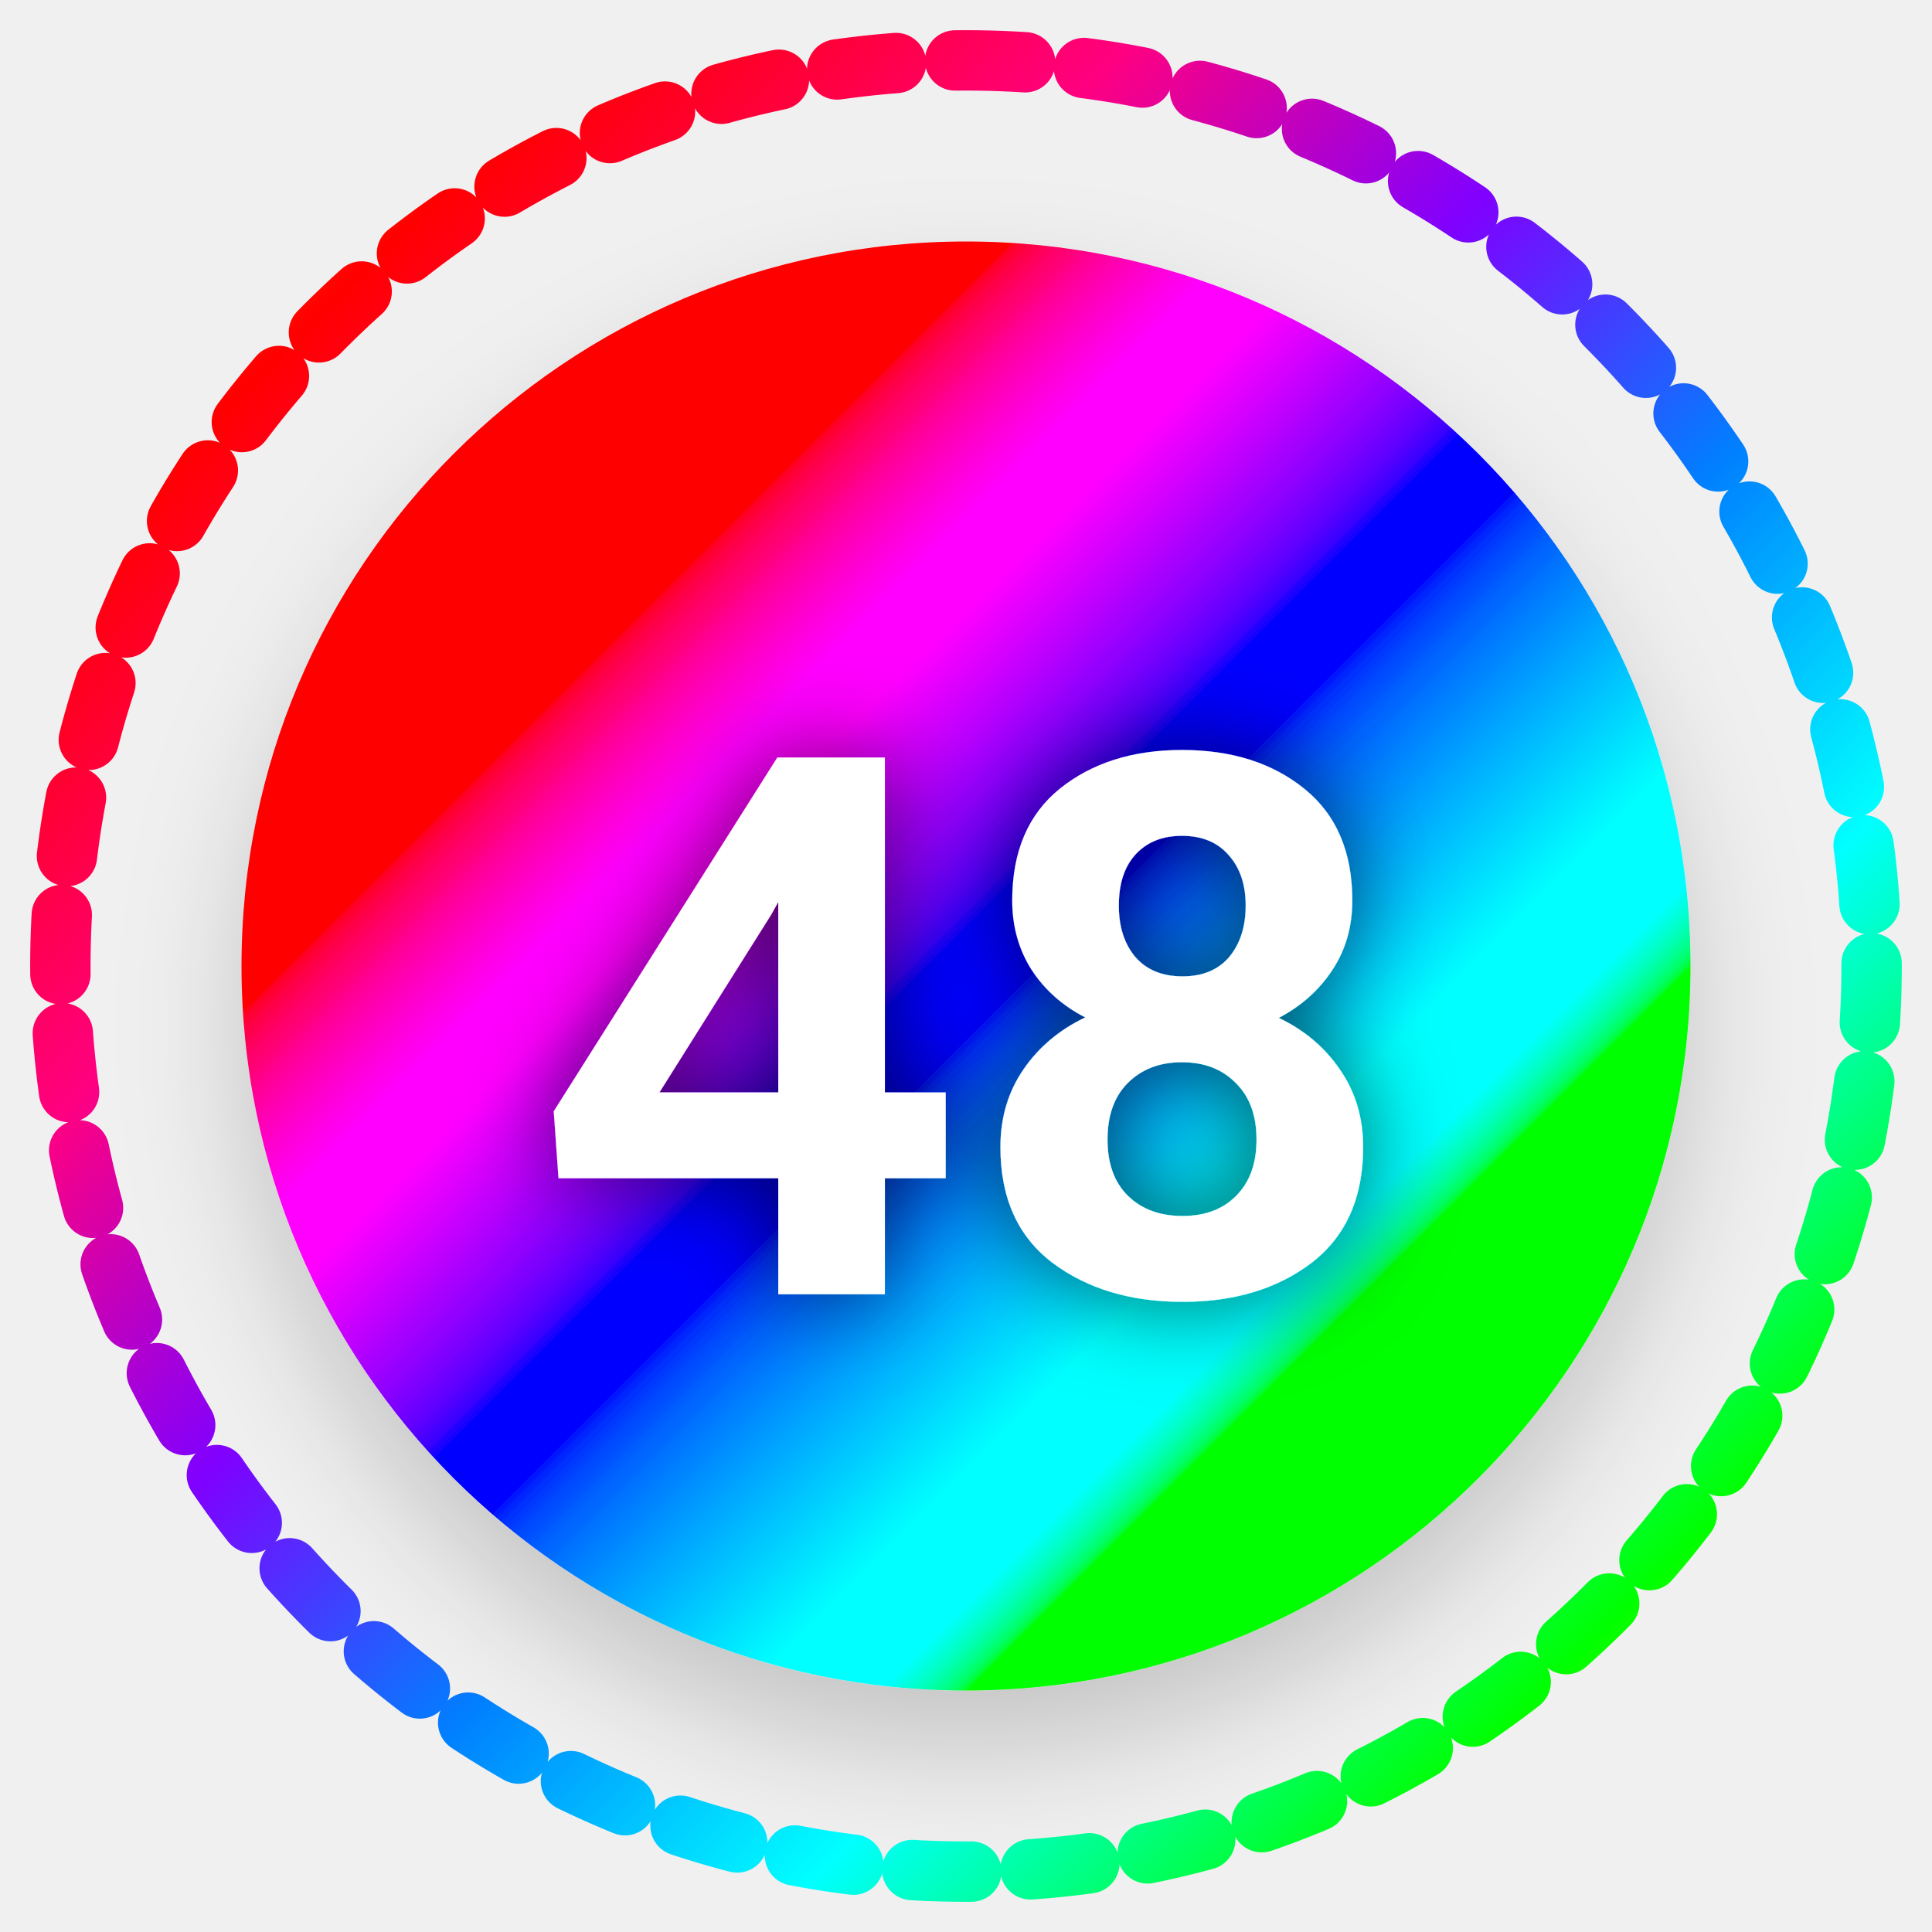
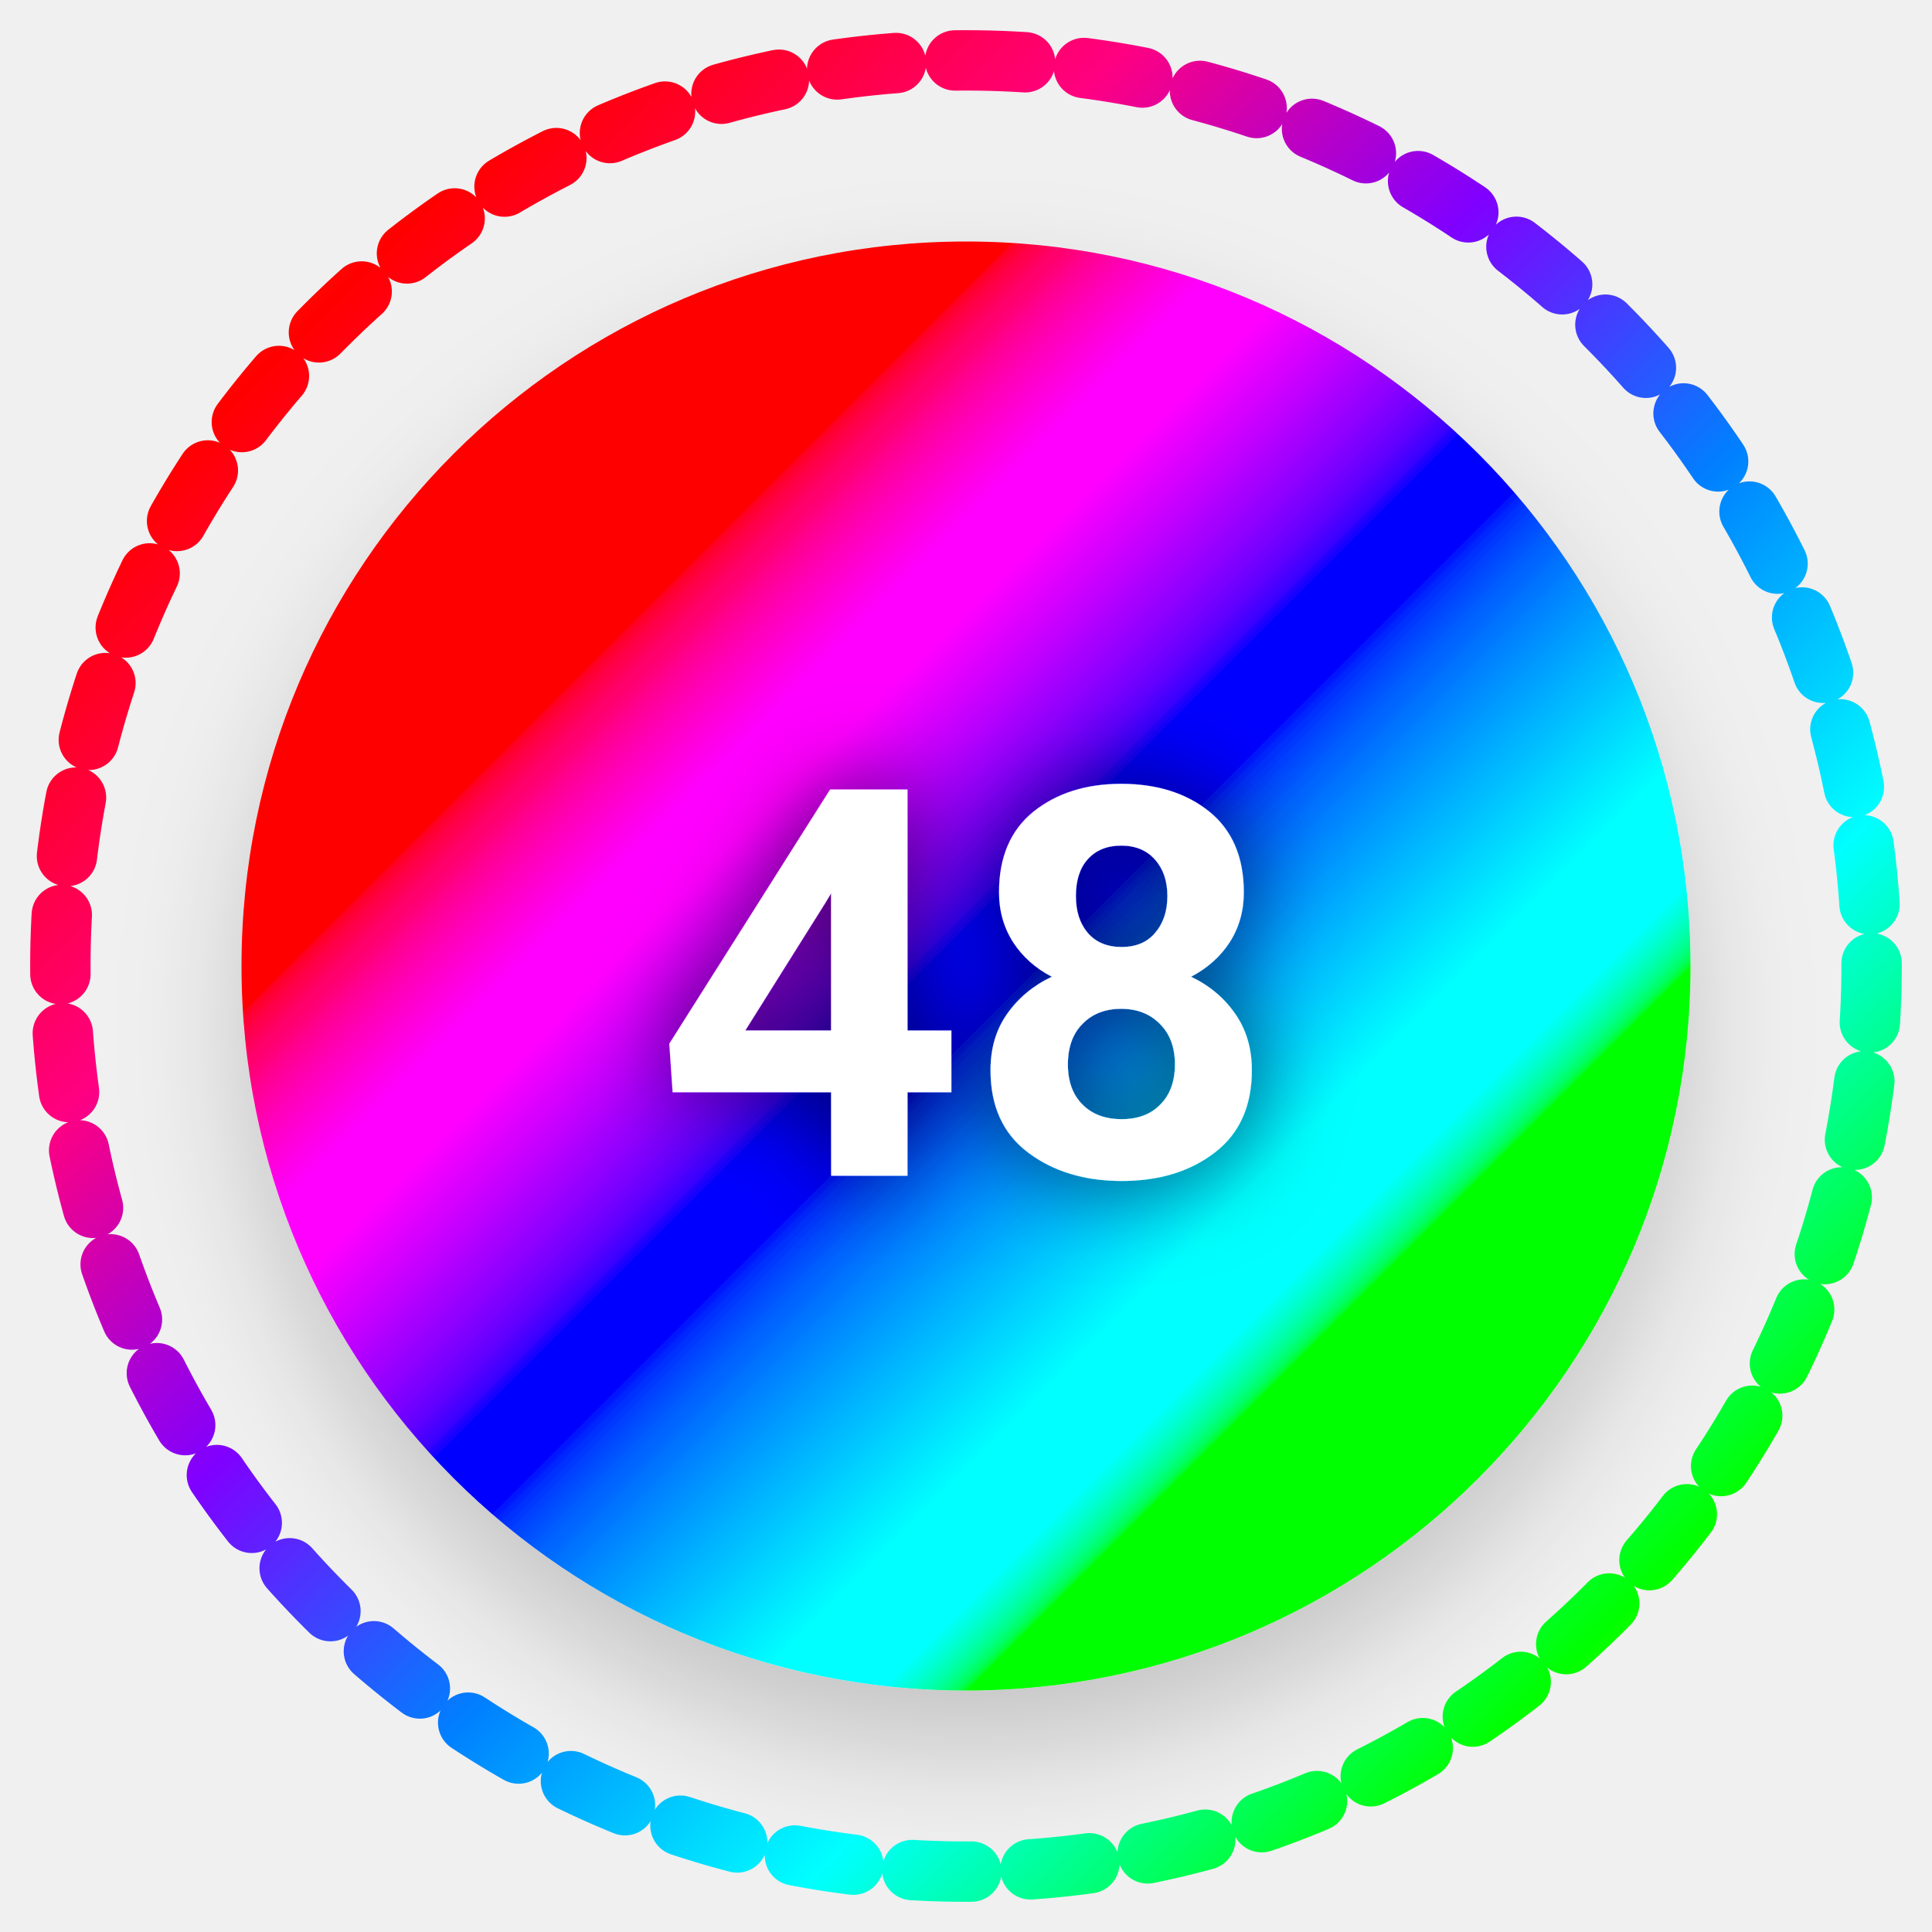
<svg xmlns="http://www.w3.org/2000/svg" width="64" height="64" viewBox="0 0 64 64" role="img" aria-label="Level 48">
  <defs>
    <linearGradient id="ring" x1="0" y1="0" x2="1" y2="1">
      <stop offset="0%" stop-color="#B87333" />
      <stop offset="100%" stop-color="#D18E52" />
    </linearGradient>
    <linearGradient id="inner" x1="0" y1="0" x2="1" y2="1">
      <stop offset="0%" stop-color="#ff8000" />
      <stop offset="14%" stop-color="#ff0000" />
      <stop offset="29%" stop-color="#ff0080" />
      <stop offset="43%" stop-color="#8000ff" />
      <stop offset="57%" stop-color="#0080ff" />
      <stop offset="71%" stop-color="#00ffff" />
      <stop offset="86%" stop-color="#00ff00" />
      <stop offset="100%" stop-color="#ffff00" />
    </linearGradient>
    <filter id="shadow" x="-20%" y="-20%" width="140%" height="140%">
      <feDropShadow dx="0" dy="2" stdDeviation="2" flood-color="#000" flood-opacity=".18" />
    </filter>
    <filter id="saturation" x="-20%" y="-20%" width="140%" height="140%">
      <feColorMatrix type="saturate" values="2.9" />
    </filter>
    <filter id="text-shadow" x="-50%" y="-50%" width="200%" height="200%">
      <feDropShadow dx="0" dy="0" stdDeviation="1.5" flood-color="#000" flood-opacity="0.6" />
    </filter>
  </defs>
  <g filter="url(#shadow)">
    <circle cx="32" cy="32" r="24" fill="url(#inner)" filter="url(#saturation)" />
  </g>
-   <text x="32" y="36" font-family="'Segoe UI', 'Roboto', 'Helvetica Neue', Arial, sans-serif" font-size="25" font-weight="700" text-anchor="middle" dominant-baseline="middle" fill="#ffffff" filter="url(#text-shadow)">48</text>
+   <text x="32" y="34" font-family="'Segoe UI', 'Roboto', 'Helvetica Neue', Arial, sans-serif" font-size="150%" font-weight="700" text-anchor="middle" dominant-baseline="middle" fill="#ffffff" filter="url(#text-shadow)">48
+     </text>
  <path d="M 32 2 A 30 30 0 1 1 31.999 2" fill="none" stroke="url(#inner)" stroke-width="2" stroke-linecap="round" stroke-dasharray="1.96 1.96" />
</svg>
